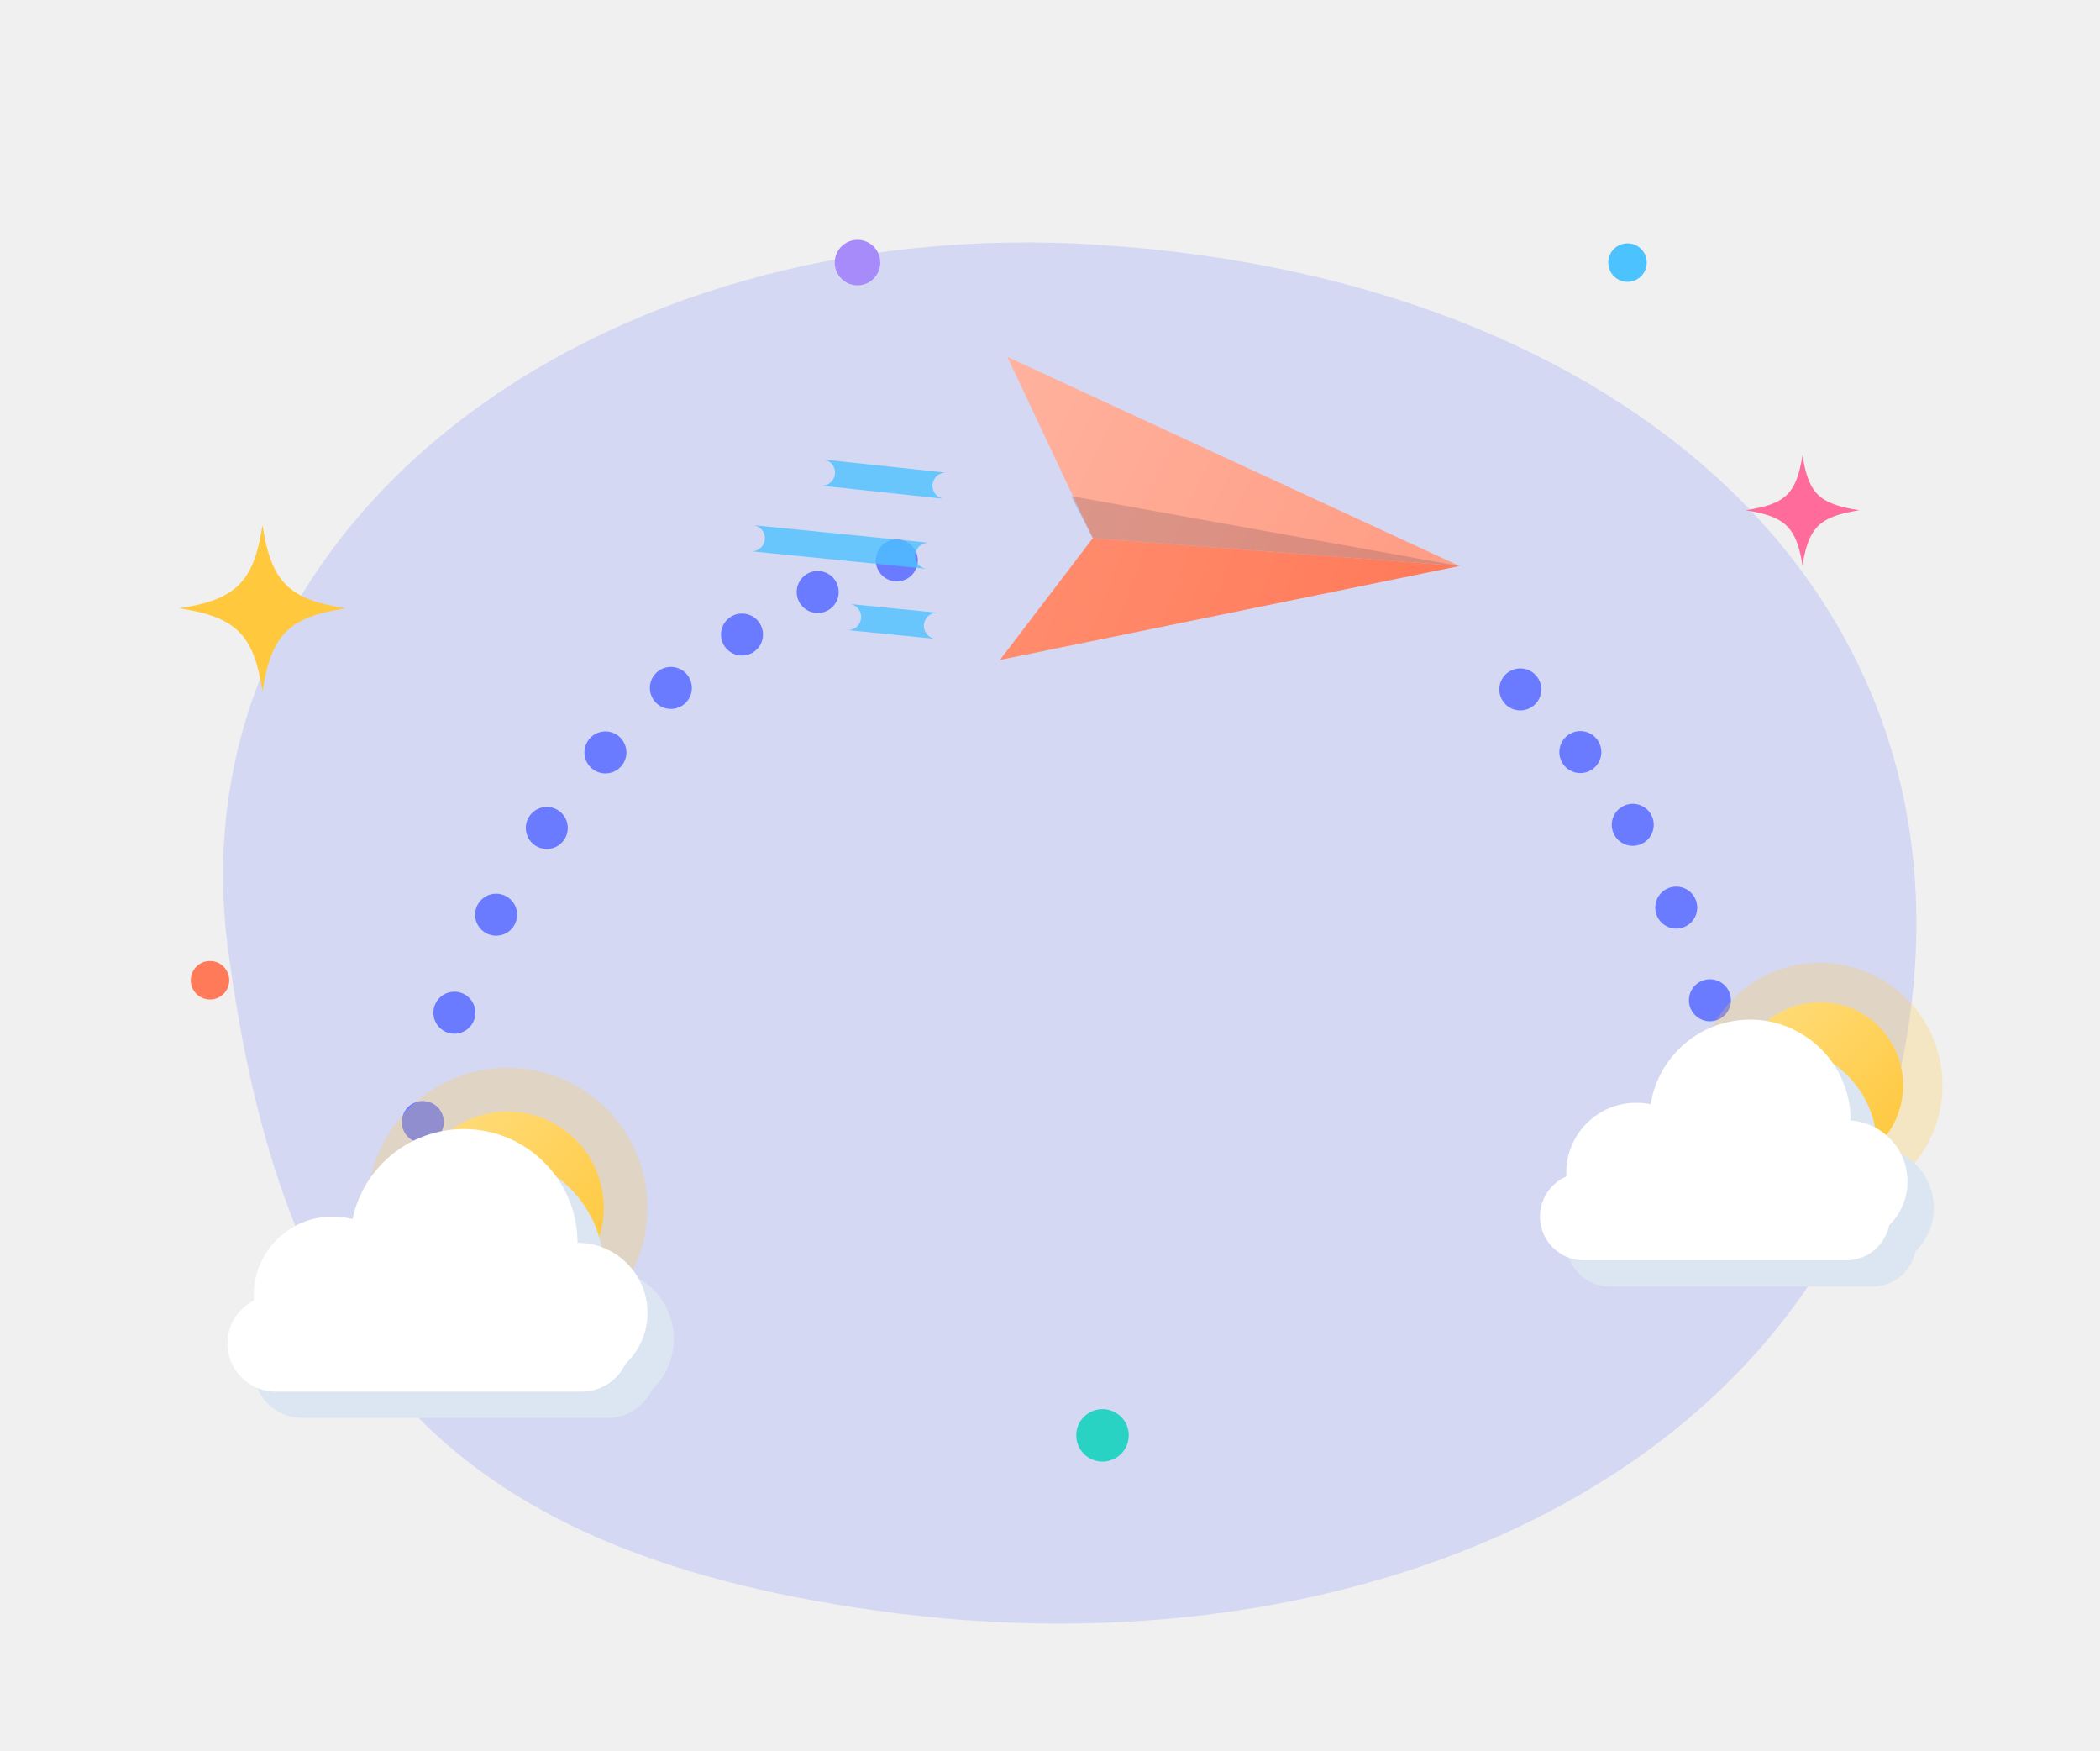
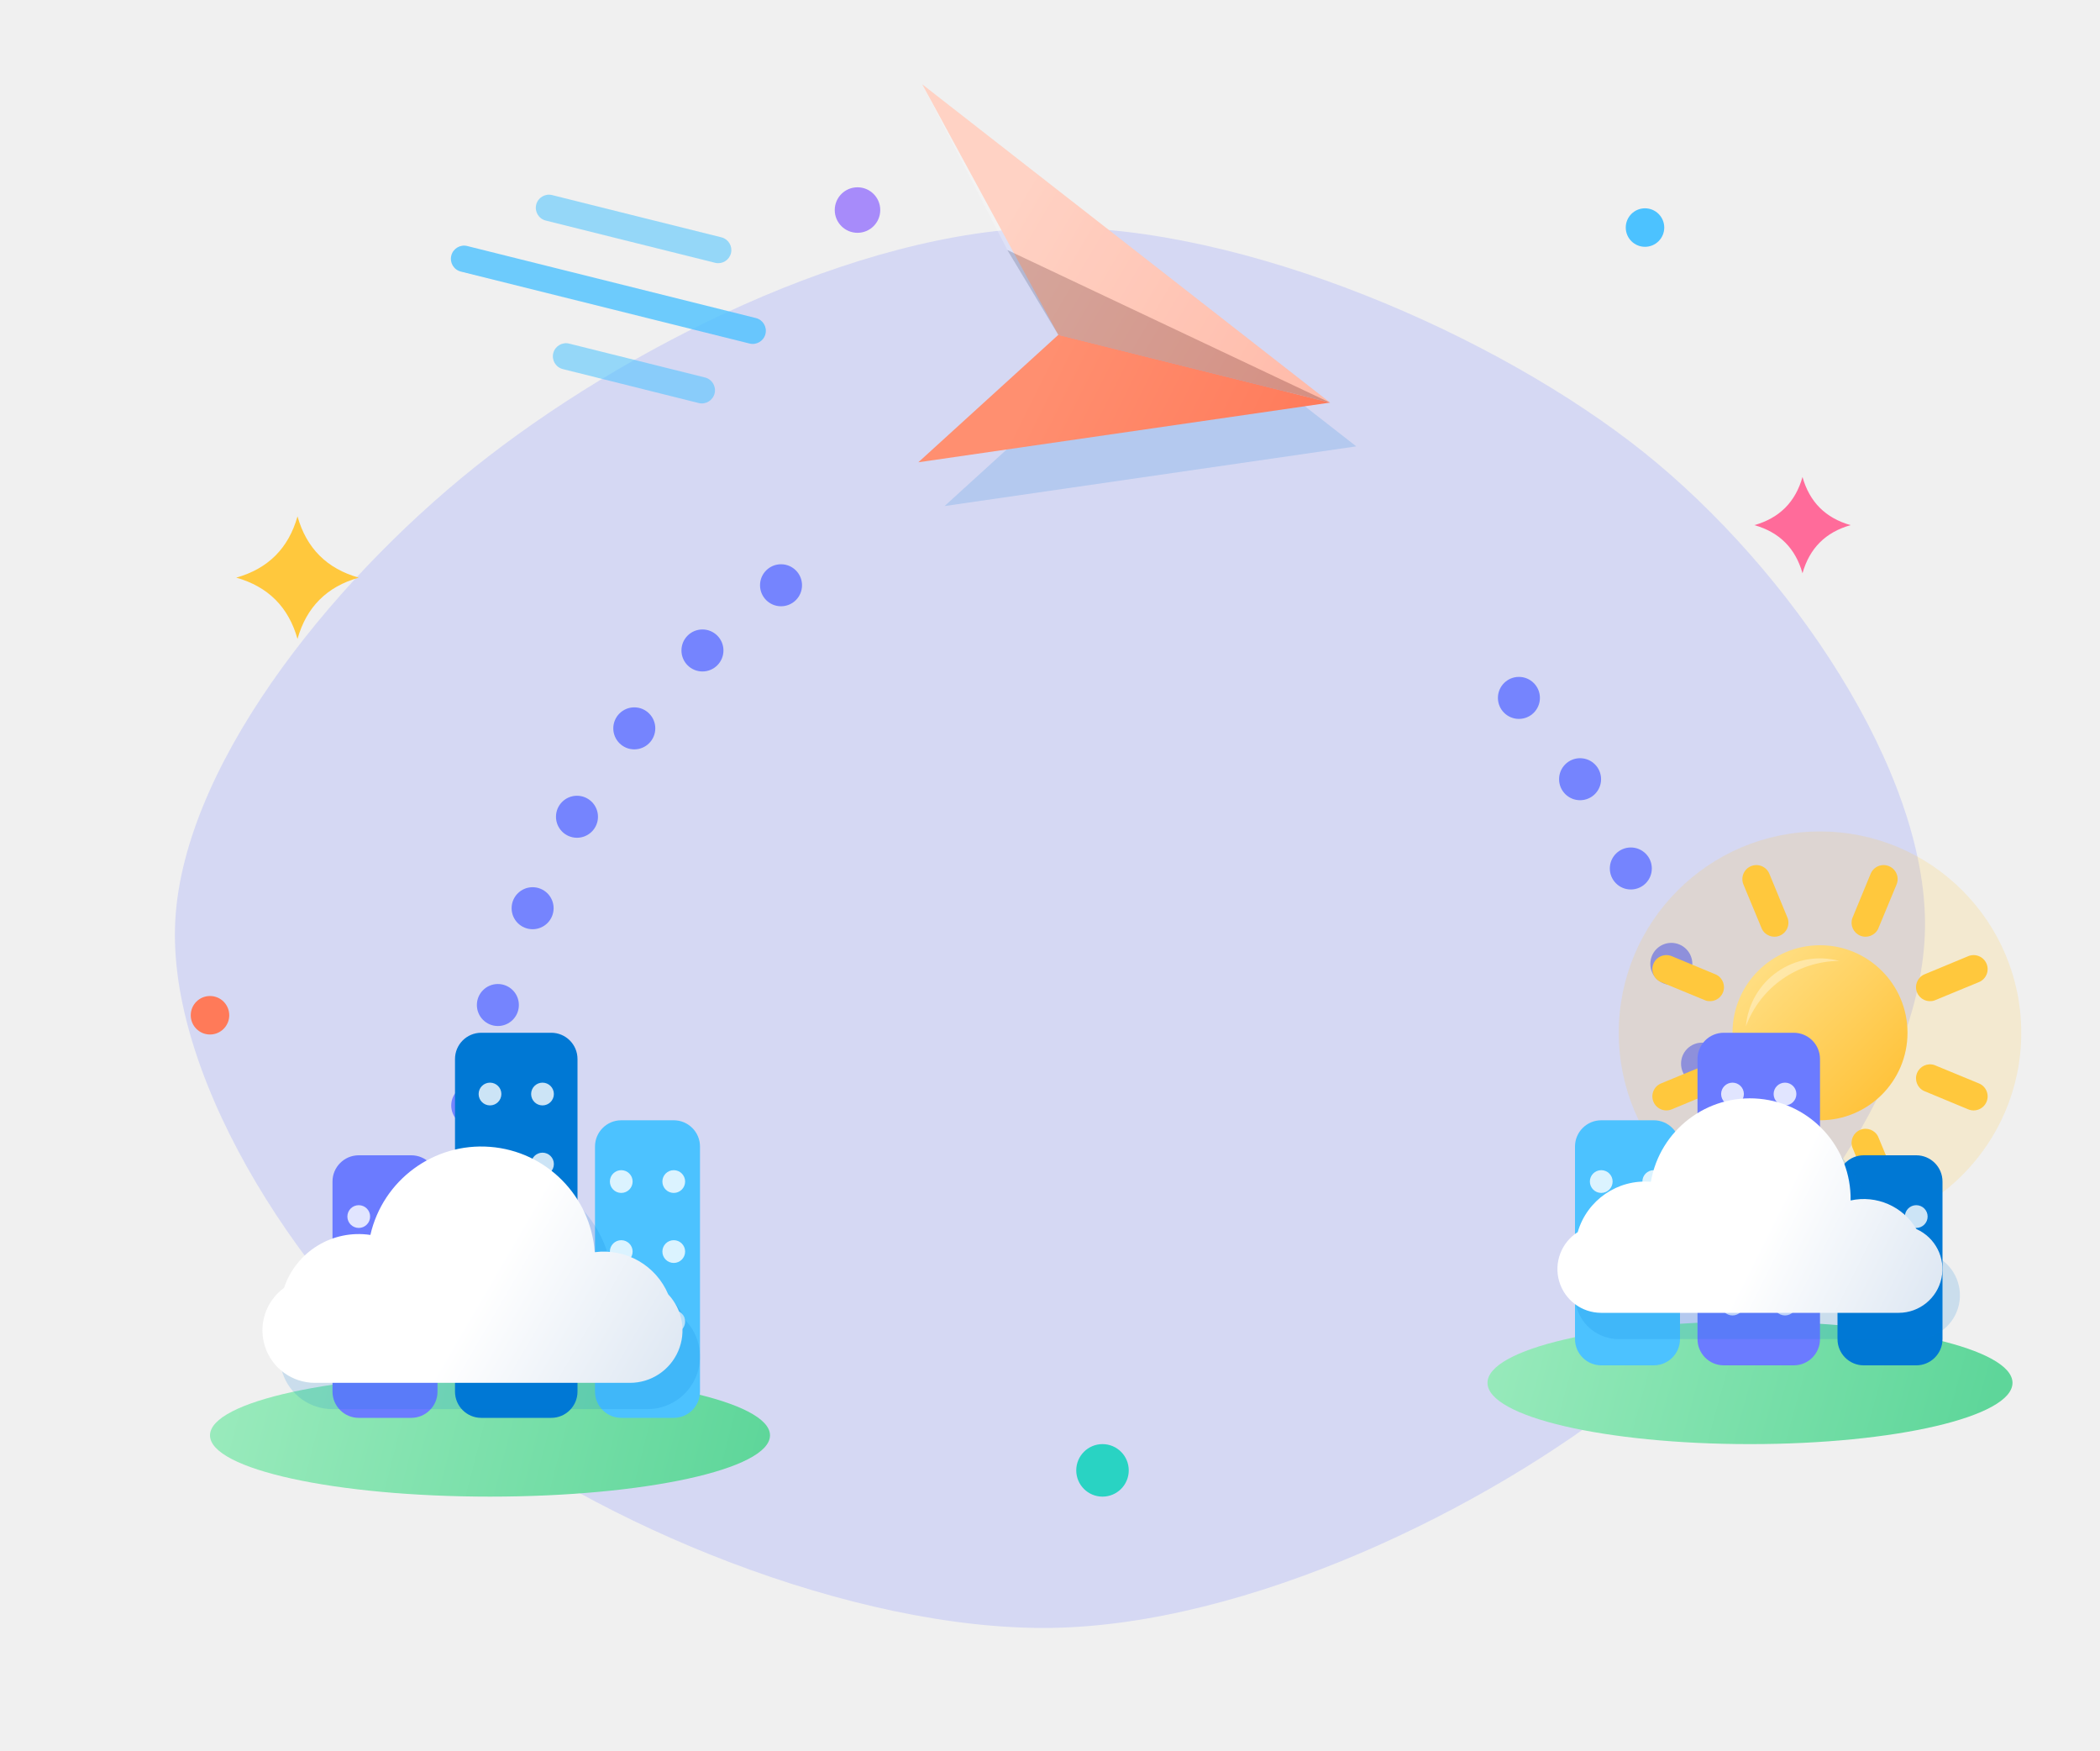
<svg xmlns="http://www.w3.org/2000/svg" viewBox="0 0 240 200">
  <defs>
-     <linearGradient id="wing" gradientUnits="userSpaceOnUse" x1="116" y1="40" x2="160" y2="62">
-       <stop offset="0" stop-color="#FFB29E" />
-       <stop offset="1" stop-color="#FF9E86" />
+     <linearGradient id="wing" gradientUnits="userSpaceOnUse" x1="112" y1="30" x2="156" y2="56">
+       <stop offset="0" stop-color="#FFC5B3" />
+       <stop offset="1" stop-color="#FFA089" />
    </linearGradient>
-     <linearGradient id="body" gradientUnits="userSpaceOnUse" x1="118" y1="60" x2="160" y2="76">
-       <stop offset="0" stop-color="#FF8D6E" />
-       <stop offset="1" stop-color="#FF7A59" />
+     <linearGradient id="body" gradientUnits="userSpaceOnUse" x1="118" y1="44" x2="162" y2="66">
+       <stop offset="0" stop-color="#FF8F70" />
+       <stop offset="1" stop-color="#FF6F4E" />
    </linearGradient>
-     <linearGradient id="sunA" gradientUnits="userSpaceOnUse" x1="48" y1="130" x2="66" y2="148">
-       <stop offset="0" stop-color="#FFDC7A" />
-       <stop offset="1" stop-color="#FFC83D" />
+     <linearGradient id="sunR" gradientUnits="userSpaceOnUse" x1="198" y1="108" x2="218" y2="128">
+       <stop offset="0" stop-color="#FFE38F" />
+       <stop offset="1" stop-color="#FFBE2E" />
    </linearGradient>
-     <linearGradient id="sunB" gradientUnits="userSpaceOnUse" x1="200" y1="116" x2="216" y2="132">
-       <stop offset="0" stop-color="#FFDC7A" />
-       <stop offset="1" stop-color="#FFC83D" />
+     <linearGradient id="cloudL" gradientUnits="userSpaceOnUse" x1="30" y1="130" x2="78" y2="158">
+       <stop offset="0" stop-color="#FFFFFF" />
+       <stop offset="0.55" stop-color="#FFFFFF" />
+       <stop offset="1" stop-color="#DCE6F2" />
+     </linearGradient>
+     <linearGradient id="cloudR" gradientUnits="userSpaceOnUse" x1="178" y1="128" x2="222" y2="150">
+       <stop offset="0" stop-color="#FFFFFF" />
+       <stop offset="0.55" stop-color="#FFFFFF" />
+       <stop offset="1" stop-color="#DCE6F2" />
+     </linearGradient>
+     <linearGradient id="islandL" gradientUnits="userSpaceOnUse" x1="24" y1="156" x2="86" y2="172">
+       <stop offset="0" stop-color="#9BEBBD" />
+       <stop offset="1" stop-color="#5ED69A" />
+     </linearGradient>
+     <linearGradient id="islandR" gradientUnits="userSpaceOnUse" x1="168" y1="150" x2="226" y2="166">
+       <stop offset="0" stop-color="#9BEBBD" />
+       <stop offset="1" stop-color="#5ED69A" />
    </linearGradient>
  </defs>
-   <path fill="#6B7BFF" fill-opacity="0.2" d="M26,108 C20,60 68,24 126,28 C186,32 226,68 218,118 C210,168 156,192 100,184 C50,177 32,154 26,108 Z" />
-   <circle cx="48.32" cy="128.2" r="2.4" fill="#6B7BFF" />
-   <circle cx="51.93" cy="115.71" r="2.4" fill="#6B7BFF" />
-   <circle cx="56.7" cy="104.51" r="2.4" fill="#6B7BFF" />
-   <circle cx="62.49" cy="94.6" r="2.4" fill="#6B7BFF" />
-   <circle cx="69.19" cy="85.97" r="2.4" fill="#6B7BFF" />
-   <circle cx="76.67" cy="78.6" r="2.4" fill="#6B7BFF" />
-   <circle cx="84.8" cy="72.5" r="2.4" fill="#6B7BFF" />
-   <circle cx="93.45" cy="67.64" r="2.4" fill="#6B7BFF" />
-   <circle cx="102.49" cy="64.03" r="2.4" fill="#6B7BFF" />
-   <circle cx="173.75" cy="78.77" r="2.4" fill="#6B7BFF" />
-   <circle cx="180.61" cy="85.93" r="2.4" fill="#6B7BFF" />
-   <circle cx="186.6" cy="94.24" r="2.4" fill="#6B7BFF" />
-   <circle cx="191.57" cy="103.7" r="2.4" fill="#6B7BFF" />
-   <circle cx="195.42" cy="114.29" r="2.4" fill="#6B7BFF" />
-   <circle cx="58" cy="138" r="16" fill="#FFC83D" fill-opacity="0.25" />
-   <circle cx="58" cy="138" r="11" fill="url(#sunA)" />
-   <circle cx="54" cy="134" r="3" fill="#FFFFFF" fill-opacity="0.45" />
-   <rect x="29" y="151" width="46" height="11" rx="5.5" fill="#DCE6F2" />
-   <circle cx="41" cy="151" r="9" fill="#DCE6F2" />
-   <circle cx="56" cy="145" r="13" fill="#DCE6F2" />
-   <circle cx="69" cy="153" r="8" fill="#DCE6F2" />
-   <rect x="26" y="148" width="46" height="11" rx="5.5" fill="#FFFFFF" />
-   <circle cx="38" cy="148" r="9" fill="#FFFFFF" />
-   <circle cx="53" cy="142" r="13" fill="#FFFFFF" />
-   <circle cx="66" cy="150" r="8" fill="#FFFFFF" />
-   <circle cx="208" cy="124" r="14" fill="#FFC83D" fill-opacity="0.25" />
-   <circle cx="208" cy="124" r="9.5" fill="url(#sunB)" />
-   <circle cx="204.5" cy="120.5" r="2.6" fill="#FFFFFF" fill-opacity="0.45" />
-   <rect x="179" y="137" width="40" height="10" rx="5" fill="#DCE6F2" />
-   <circle cx="190" cy="137" r="8" fill="#DCE6F2" />
-   <circle cx="203" cy="131" r="11.5" fill="#DCE6F2" />
-   <circle cx="214" cy="138" r="7" fill="#DCE6F2" />
-   <rect x="176" y="134" width="40" height="10" rx="5" fill="#FFFFFF" />
-   <circle cx="187" cy="134" r="8" fill="#FFFFFF" />
-   <circle cx="200" cy="128" r="11.5" fill="#FFFFFF" />
-   <circle cx="211" cy="135" r="7" fill="#FFFFFF" />
-   <path fill="#4CC2FF" fill-opacity="0.8" d="M108.16,54.01 L94.16,52.51 A1.5,1.5 0 0 1 93.84,55.49 L107.84,56.99 A1.5,1.5 0 0 1 108.16,54.01 Z" />
-   <path fill="#4CC2FF" fill-opacity="0.8" d="M106.15,62.01 L86.15,60.01 A1.5,1.5 0 0 1 85.85,62.99 L105.85,64.99 A1.5,1.5 0 0 1 106.15,62.01 Z" />
-   <path fill="#4CC2FF" fill-opacity="0.8" d="M107.15,70.01 L97.15,69.01 A1.5,1.5 0 0 1 96.85,71.99 L106.85,72.99 A1.5,1.5 0 0 1 107.15,70.01 Z" />
-   <path fill="url(#wing)" d="M166.8,64.67 L115.13,40.78 L124.89,61.49 Z" />
-   <path fill="url(#body)" d="M166.8,64.67 L124.89,61.49 L114.28,75.4 Z" />
-   <path fill="#1B2440" fill-opacity="0.16" d="M166.8,64.67 L124.89,61.49 L122.41,56.68 Z" />
-   <path fill="#FFC83D" d="M30,60 C31,66.5 33,68.5 39.5,69.5 C33,70.5 31,72.5 30,79 C29,72.5 27,70.5 20.5,69.5 C27,68.5 29,66.5 30,60 Z" />
-   <path fill="#FF6B9A" d="M206,52 C206.7,56.5 208,57.6 212.5,58.3 C208,59 206.7,60.2 206,64.6 C205.3,60.2 204,59 199.5,58.3 C204,57.6 205.3,56.5 206,52 Z" />
-   <circle cx="126" cy="164" r="3" fill="#29D3C3" />
-   <circle cx="98" cy="30" r="2.6" fill="#A78BFA" />
-   <circle cx="186" cy="30" r="2.2" fill="#4CC2FF" />
-   <circle cx="24" cy="112" r="2.2" fill="#FF7A59" />
+   <path fill="#6B7BFF" fill-opacity="0.2" d="M220,106 C219.76,123.91 203.13,145.84 186.47,159.17 C169.8,172.51 142.51,185.72 120,186 C97.49,186.28 68.08,174.2 51.41,160.87 C34.74,147.54 19.53,123.91 20,106 C20.47,88.09 37.57,66.72 54.24,53.39 C70.91,40.06 97.73,26.28 120,26 C142.27,25.72 171.22,38.36 187.88,51.69 C204.55,65.03 220.24,88.09 220,106 Z" />
+   <circle cx="53.97" cy="126.31" r="2.4" fill="#6B7BFF" fill-opacity="0.9" />
+   <circle cx="56.9" cy="114.83" r="2.4" fill="#6B7BFF" fill-opacity="0.9" />
+   <circle cx="60.87" cy="103.77" r="2.4" fill="#6B7BFF" fill-opacity="0.9" />
+   <circle cx="65.94" cy="93.32" r="2.4" fill="#6B7BFF" fill-opacity="0.9" />
+   <circle cx="72.49" cy="83.22" r="2.4" fill="#6B7BFF" fill-opacity="0.9" />
+   <circle cx="80.28" cy="74.32" r="2.4" fill="#6B7BFF" fill-opacity="0.9" />
+   <circle cx="89.26" cy="66.87" r="2.4" fill="#6B7BFF" fill-opacity="0.9" />
+   <circle cx="173.59" cy="79.74" r="2.4" fill="#6B7BFF" fill-opacity="0.9" />
+   <circle cx="180.58" cy="89.03" r="2.4" fill="#6B7BFF" fill-opacity="0.9" />
+   <circle cx="186.38" cy="99.23" r="2.4" fill="#6B7BFF" fill-opacity="0.9" />
+   <circle cx="191.01" cy="110.13" r="2.4" fill="#6B7BFF" fill-opacity="0.9" />
+   <circle cx="194.52" cy="121.53" r="2.4" fill="#6B7BFF" fill-opacity="0.9" />
+   <ellipse cx="56" cy="164" rx="32" ry="7" fill="url(#islandL)" />
+   <path fill="#6B7BFF" d="M41,132 L47,132 A3,3 0 0 1 50,135 L50,159 A3,3 0 0 1 47,162 L41,162 A3,3 0 0 1 38,159 L38,135 A3,3 0 0 1 41,132 Z" />
+   <circle cx="41" cy="139" r="1.3" fill="#FFFFFF" fill-opacity="0.8" />
+   <circle cx="47" cy="139" r="1.3" fill="#FFFFFF" fill-opacity="0.8" />
+   <circle cx="41" cy="147" r="1.3" fill="#FFFFFF" fill-opacity="0.8" />
+   <circle cx="47" cy="147" r="1.3" fill="#FFFFFF" fill-opacity="0.8" />
+   <circle cx="41" cy="155" r="1.3" fill="#FFFFFF" fill-opacity="0.8" />
+   <circle cx="47" cy="155" r="1.3" fill="#FFFFFF" fill-opacity="0.8" />
+   <path fill="#0078D4" d="M55,118 L63,118 A3,3 0 0 1 66,121 L66,159 A3,3 0 0 1 63,162 L55,162 A3,3 0 0 1 52,159 L52,121 A3,3 0 0 1 55,118 Z" />
+   <circle cx="56" cy="125" r="1.3" fill="#FFFFFF" fill-opacity="0.8" />
+   <circle cx="62" cy="125" r="1.3" fill="#FFFFFF" fill-opacity="0.8" />
+   <circle cx="56" cy="133" r="1.3" fill="#FFFFFF" fill-opacity="0.8" />
+   <circle cx="62" cy="133" r="1.3" fill="#FFFFFF" fill-opacity="0.8" />
+   <circle cx="56" cy="141" r="1.3" fill="#FFFFFF" fill-opacity="0.8" />
+   <circle cx="62" cy="141" r="1.3" fill="#FFFFFF" fill-opacity="0.8" />
+   <circle cx="56" cy="149" r="1.3" fill="#FFFFFF" fill-opacity="0.8" />
+   <circle cx="62" cy="149" r="1.3" fill="#FFFFFF" fill-opacity="0.8" />
+   <path fill="#4CC2FF" d="M71,128 L77,128 A3,3 0 0 1 80,131 L80,159 A3,3 0 0 1 77,162 L71,162 A3,3 0 0 1 68,159 L68,131 A3,3 0 0 1 71,128 Z" />
+   <circle cx="71" cy="135" r="1.3" fill="#FFFFFF" fill-opacity="0.8" />
+   <circle cx="77" cy="135" r="1.3" fill="#FFFFFF" fill-opacity="0.8" />
+   <circle cx="71" cy="143" r="1.3" fill="#FFFFFF" fill-opacity="0.8" />
+   <circle cx="77" cy="143" r="1.3" fill="#FFFFFF" fill-opacity="0.8" />
+   <circle cx="71" cy="151" r="1.3" fill="#FFFFFF" fill-opacity="0.8" />
+   <circle cx="77" cy="151" r="1.3" fill="#FFFFFF" fill-opacity="0.8" />
+   <path fill="#0078D4" fill-opacity="0.16" d="M38,161 L74,161 A6,6 0 0 0 78.37,150.89 A8,8 0 0 0 69.97,146.07 A13,13 0 0 0 44.33,144.1 A9,9 0 0 0 34.46,150.15 A6,6 0 0 0 38,161 Z" />
+   <path fill="url(#cloudL)" d="M36,158 L72,158 A6,6 0 0 0 76.37,147.89 A8,8 0 0 0 67.97,143.07 A13,13 0 0 0 42.33,141.1 A9,9 0 0 0 32.46,147.15 A6,6 0 0 0 36,158 Z" />
+   <ellipse cx="200" cy="158" rx="30" ry="7" fill="url(#islandR)" />
+   <circle cx="208" cy="118" r="23" fill="#FFC83D" fill-opacity="0.18" />
+   <path fill="#FFC83D" d="M219.86,124.64 L224.94,126.75 A1.6,1.6 0 0 0 226.17,123.79 L221.08,121.69 A1.6,1.6 0 0 0 219.86,124.64 Z" />
+   <path fill="#FFC83D" d="M211.69,131.08 L213.79,136.17 A1.6,1.6 0 0 0 216.75,134.94 L214.64,129.86 A1.6,1.6 0 0 0 211.69,131.08 Z" />
+   <path fill="#FFC83D" d="M201.36,129.86 L199.25,134.94 A1.6,1.6 0 0 0 202.21,136.17 L204.31,131.08 A1.6,1.6 0 0 0 201.36,129.86 Z" />
+   <path fill="#FFC83D" d="M194.92,121.69 L189.83,123.79 A1.6,1.6 0 0 0 191.06,126.75 L196.14,124.64 A1.6,1.6 0 0 0 194.92,121.69 Z" />
+   <path fill="#FFC83D" d="M196.14,111.36 L191.06,109.25 A1.6,1.6 0 0 0 189.83,112.21 L194.92,114.31 A1.6,1.6 0 0 0 196.14,111.36 Z" />
+   <path fill="#FFC83D" d="M204.31,104.92 L202.21,99.83 A1.6,1.6 0 0 0 199.25,101.06 L201.36,106.14 A1.6,1.6 0 0 0 204.31,104.92 Z" />
+   <path fill="#FFC83D" d="M214.64,106.14 L216.75,101.06 A1.6,1.6 0 0 0 213.79,99.83 L211.69,104.92 A1.6,1.6 0 0 0 214.64,106.14 Z" />
+   <path fill="#FFC83D" d="M221.08,114.31 L226.17,112.21 A1.6,1.6 0 0 0 224.94,109.25 L219.86,111.36 A1.6,1.6 0 0 0 221.08,114.31 Z" />
+   <circle cx="208" cy="118" r="10" fill="url(#sunR)" />
+   <path fill="#FFFFFF" fill-opacity="0.35" d="M199.53,117.26 A8.5,8.5 0 0 1 210.2,109.79 A11.48,11.48 0 0 0 199.53,117.26 Z" />
+   <path fill="#4CC2FF" d="M183,128 L189,128 A3,3 0 0 1 192,131 L192,153 A3,3 0 0 1 189,156 L183,156 A3,3 0 0 1 180,153 L180,131 A3,3 0 0 1 183,128 Z" />
+   <circle cx="183" cy="135" r="1.3" fill="#FFFFFF" fill-opacity="0.8" />
+   <circle cx="189" cy="135" r="1.3" fill="#FFFFFF" fill-opacity="0.8" />
+   <circle cx="183" cy="143" r="1.3" fill="#FFFFFF" fill-opacity="0.8" />
+   <circle cx="189" cy="143" r="1.3" fill="#FFFFFF" fill-opacity="0.8" />
+   <path fill="#6B7BFF" d="M197,118 L205,118 A3,3 0 0 1 208,121 L208,153 A3,3 0 0 1 205,156 L197,156 A3,3 0 0 1 194,153 L194,121 A3,3 0 0 1 197,118 Z" />
+   <circle cx="198" cy="125" r="1.3" fill="#FFFFFF" fill-opacity="0.8" />
+   <circle cx="204" cy="125" r="1.3" fill="#FFFFFF" fill-opacity="0.8" />
+   <circle cx="198" cy="133" r="1.3" fill="#FFFFFF" fill-opacity="0.8" />
+   <circle cx="204" cy="133" r="1.3" fill="#FFFFFF" fill-opacity="0.8" />
+   <circle cx="198" cy="141" r="1.3" fill="#FFFFFF" fill-opacity="0.8" />
+   <circle cx="204" cy="141" r="1.3" fill="#FFFFFF" fill-opacity="0.8" />
+   <circle cx="198" cy="149" r="1.3" fill="#FFFFFF" fill-opacity="0.8" />
+   <circle cx="204" cy="149" r="1.3" fill="#FFFFFF" fill-opacity="0.8" />
+   <path fill="#0078D4" d="M213,132 L219,132 A3,3 0 0 1 222,135 L222,153 A3,3 0 0 1 219,156 L213,156 A3,3 0 0 1 210,153 L210,135 A3,3 0 0 1 213,132 Z" />
+   <circle cx="213" cy="139" r="1.3" fill="#FFFFFF" fill-opacity="0.8" />
+   <circle cx="219" cy="139" r="1.3" fill="#FFFFFF" fill-opacity="0.8" />
+   <circle cx="213" cy="147" r="1.3" fill="#FFFFFF" fill-opacity="0.8" />
+   <circle cx="219" cy="147" r="1.3" fill="#FFFFFF" fill-opacity="0.8" />
+   <path fill="#0078D4" fill-opacity="0.16" d="M185,153 L219,153 A5,5 0 0 0 221.02,143.43 A7,7 0 0 0 213.5,140.16 A11.5,11.5 0 0 0 190.67,138.03 A8,8 0 0 0 182.31,143.78 A5,5 0 0 0 185,153 Z" />
+   <path fill="url(#cloudR)" d="M183,150 L217,150 A5,5 0 0 0 219.02,140.43 A7,7 0 0 0 211.5,137.16 A11.5,11.5 0 0 0 188.67,135.03 A8,8 0 0 0 180.31,140.78 A5,5 0 0 0 183,150 Z" />
+   <path fill="#0078D4" fill-opacity="0.16" d="M155,51 L108.41,14.65 L123.95,43.26 L107.95,57.82 Z" />
+   <path fill="url(#wing)" d="M152,46 L105.41,9.65 L120.95,38.26 Z" />
+   <path fill="url(#body)" d="M152,46 L120.95,38.26 L104.95,52.82 Z" />
+   <path fill="#1B2440" fill-opacity="0.18" d="M152,46 L115.12,28.56 L120.95,38.26 Z" />
+   <path fill="#FFFFFF" fill-opacity="0.22" d="M152,46 L105.41,9.65 L115.12,28.56 Z" />
+   <path fill="#4CC2FF" fill-opacity="0.55" d="M62.37,25.2 L81.78,30.04 A1.5,1.5 0 0 0 82.5,27.13 L63.1,22.29 A1.5,1.5 0 0 0 62.37,25.2 Z" />
+   <path fill="#4CC2FF" fill-opacity="0.8" d="M52.67,31.03 L85.66,39.25 A1.5,1.5 0 0 0 86.39,36.34 L53.4,28.11 A1.5,1.5 0 0 0 52.67,31.03 Z" />
+   <path fill="#4CC2FF" fill-opacity="0.55" d="M64.32,42.17 L79.85,46.05 A1.5,1.5 0 0 0 80.57,43.13 L65.05,39.26 A1.5,1.5 0 0 0 64.32,42.17 Z" />
+   <path fill="#FFC83D" d="M34,59 Q35.54,64.46 41,66 Q35.54,67.54 34,73 Q32.46,67.54 27,66 Q32.46,64.46 34,59 Z" />
+   <path fill="#FF6B9A" d="M206,54.5 Q207.21,58.79 211.5,60 Q207.21,61.21 206,65.5 Q204.79,61.21 200.5,60 Q204.79,58.79 206,54.5 Z" />
+   <circle cx="126" cy="168" r="3" fill="#29D3C3" />
+   <circle cx="98" cy="24" r="2.6" fill="#A78BFA" />
+   <circle cx="188" cy="26" r="2.2" fill="#4CC2FF" />
+   <circle cx="24" cy="116" r="2.2" fill="#FF7A59" />
</svg>
